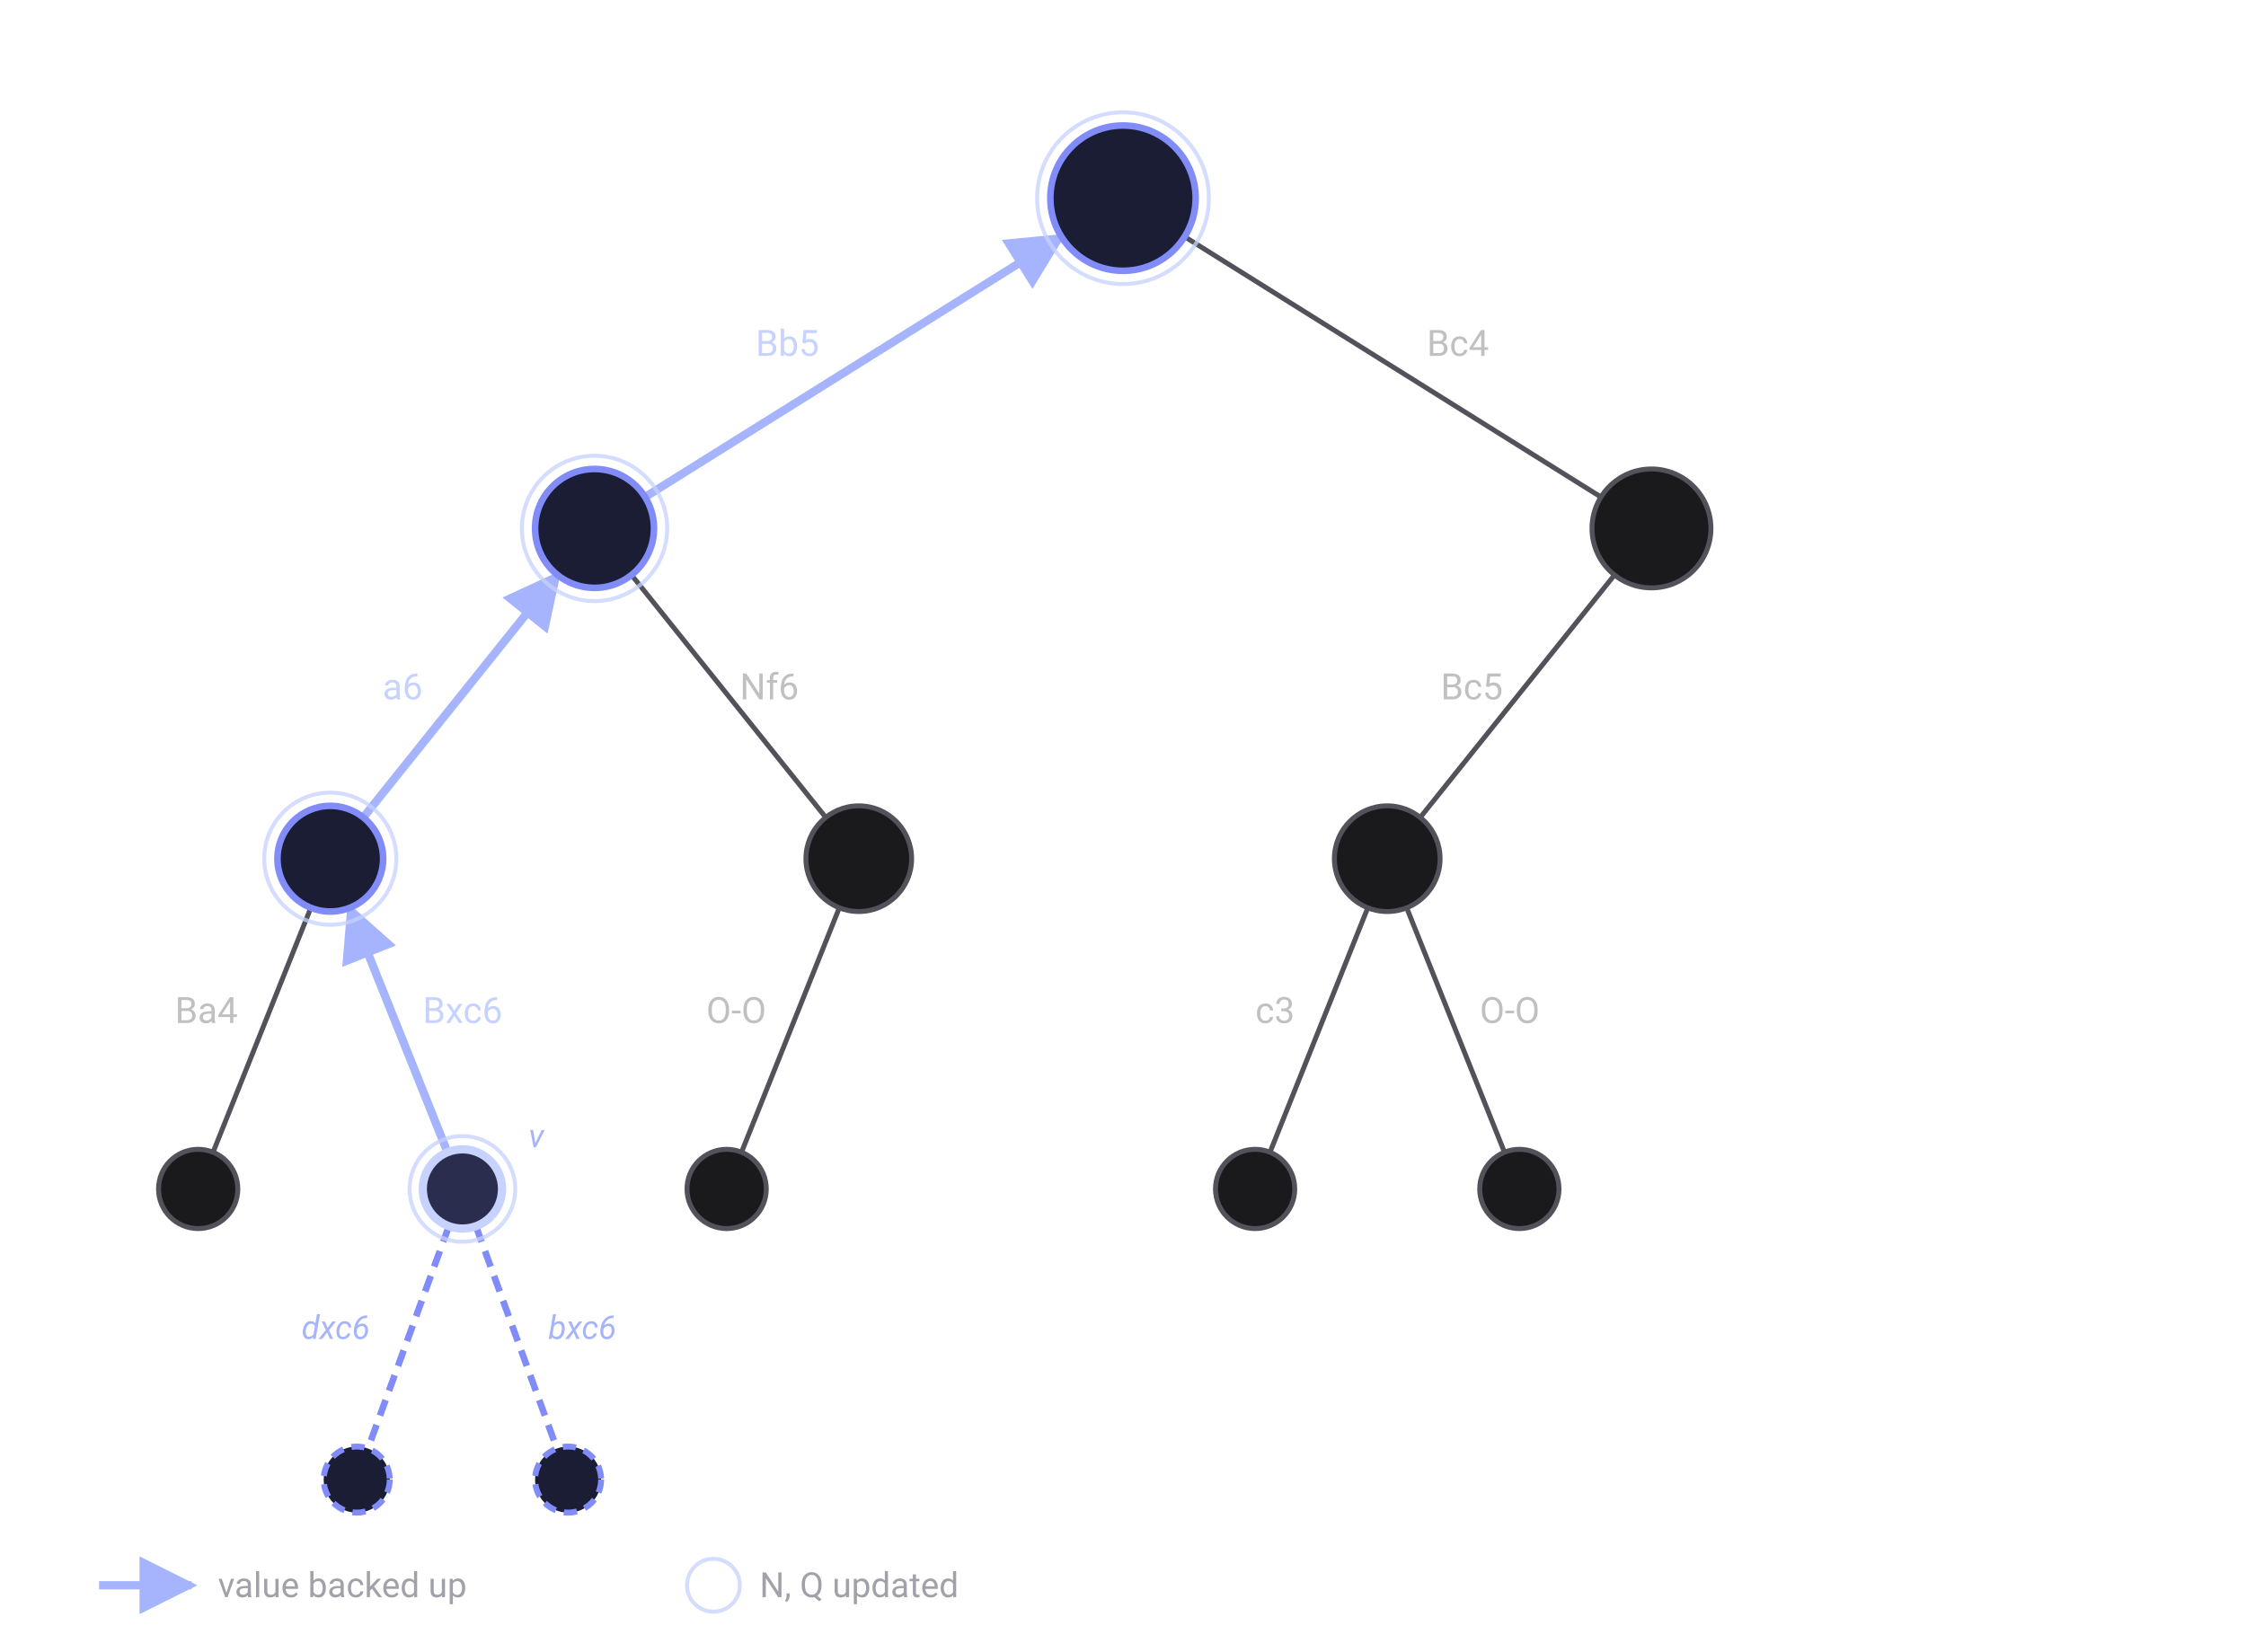
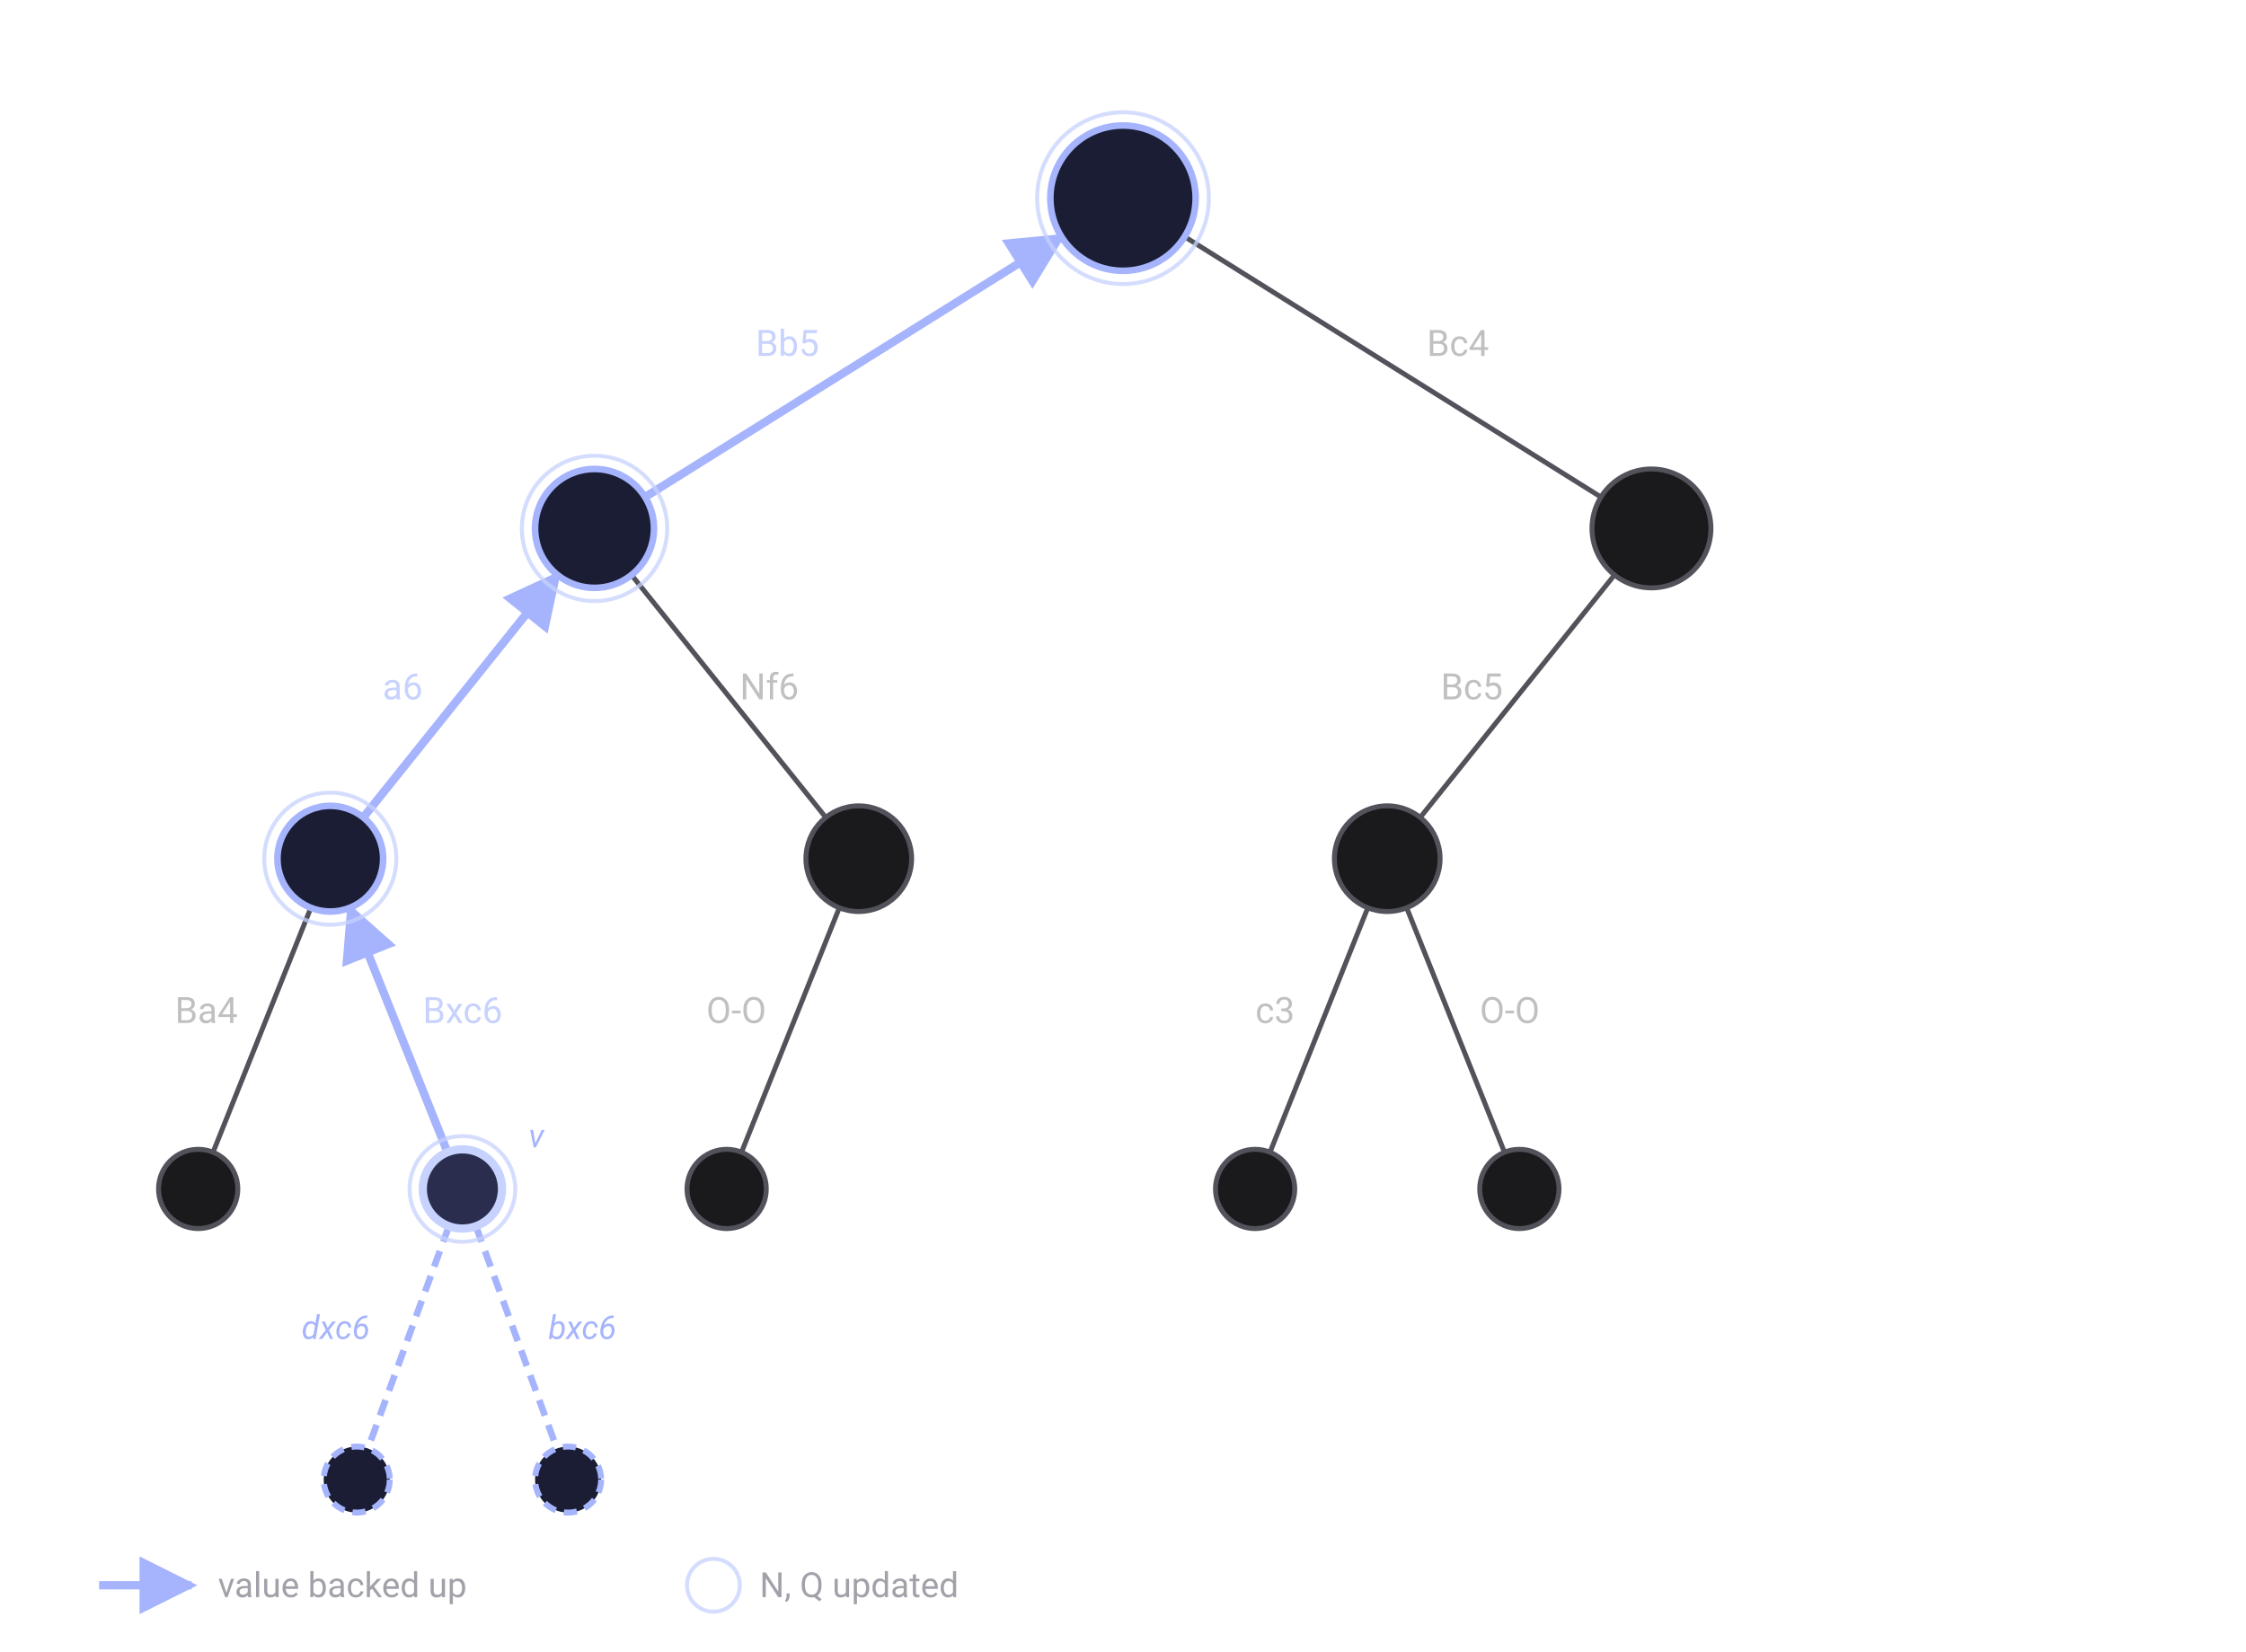
<svg xmlns="http://www.w3.org/2000/svg" width="680" height="500" viewBox="0 0 680 500" role="img" data-themed="true">
  <defs>
    <marker id="bak" viewBox="0 0 10 10" refX="9" refY="5" markerWidth="7" markerHeight="7" orient="auto">
      <path d="M0,0 L10,5 L0,10 z" fill="#a5b4fc" />
    </marker>
  </defs>
  <style>
    /* Dark-first palette; light-mode overrides live in style.css */
    text { font-family:"Fira Sans",-apple-system,"Segoe UI",Roboto,Helvetica,Arial,sans-serif; font-size:11px; font-weight:400; }
    .mv{ fill:#c0c0c0; } .mvp{ fill:#c7d2fe; } .tag{ fill:#a5b4fc; font-size:10px; font-style:italic; }
    .edge{ stroke:#52525b; stroke-width:1.5; fill:none; }
    .edgeback{ stroke:#a5b4fc; stroke-width:2.5; fill:none; }
-     .edgenew{ stroke:#818cf8; stroke-width:2; stroke-dasharray:5 3; fill:none; }
+     .edgenew{ stroke:#a5b4fc; stroke-width:2; stroke-dasharray:5 3; fill:none; }
    .node{ fill:#1a1a1d; stroke:#52525b; stroke-width:1.5; }
-     .nodep{ fill:#1a1d33; stroke:#818cf8; stroke-width:2; }
-     .nodenew{ fill:#1a1d33; stroke:#818cf8; stroke-width:1.8; stroke-dasharray:4 2.5; }
+     .nodep{ fill:#1a1d33; stroke:#a5b4fc; stroke-width:2; }
+     .nodenew{ fill:#1a1d33; stroke:#a5b4fc; stroke-width:1.8; stroke-dasharray:4 2.5; }
    .leaf{ fill:#2a2d4d; stroke:#c7d2fe; stroke-width:2.5; }
    .ring{ fill:none; stroke:#c7d2fe; stroke-width:1.2; opacity:0.75; }
    .title{ fill:#e4e4e7; font-size:15px; font-weight:600; }
    .cap{ fill:#a1a1aa; font-size:11.5px; } .lgd{ fill:#a1a1aa; font-size:10.5px; }
  </style>
  <line class="edge" x1="358.7" y1="71.7" x2="484.7" y2="150.5" />
  <line class="edge" x1="191.2" y1="174.1" x2="250.0" y2="247.5" />
  <line class="edge" x1="488.8" y1="174.1" x2="430.0" y2="247.5" />
  <line class="edge" x1="94.1" y1="274.9" x2="64.5" y2="348.9" />
  <line class="edge" x1="254.1" y1="274.9" x2="224.5" y2="348.9" />
  <line class="edge" x1="414.1" y1="274.9" x2="384.5" y2="348.9" />
  <line class="edge" x1="425.9" y1="274.9" x2="455.5" y2="348.9" />
  <line class="edgenew" x1="135.9" y1="371.3" x2="111.4" y2="438.6" />
  <line class="edgenew" x1="144.1" y1="371.3" x2="168.6" y2="438.6" />
  <line class="edgeback" x1="135.5" y1="348.9" x2="105.9" y2="274.9" marker-end="url(#bak)" />
  <line class="edgeback" x1="110.0" y1="247.5" x2="168.8" y2="174.1" marker-end="url(#bak)" />
  <line class="edgeback" x1="195.3" y1="150.5" x2="321.3" y2="71.7" marker-end="url(#bak)" />
  <circle class="ring" cx="340" cy="60" r="26" />
  <circle class="ring" cx="180" cy="160" r="22" />
  <circle class="ring" cx="100" cy="260" r="20" />
  <circle class="ring" cx="140" cy="360" r="16" />
  <circle class="nodep" cx="340" cy="60" r="22" />
  <circle class="nodep" cx="180" cy="160" r="18" />
  <circle class="node" cx="500" cy="160" r="18" />
  <circle class="nodep" cx="100" cy="260" r="16" />
  <circle class="node" cx="260" cy="260" r="16" />
  <circle class="node" cx="420" cy="260" r="16" />
  <circle class="node" cx="60" cy="360" r="12" />
  <circle class="leaf" cx="140" cy="360" r="12" />
  <circle class="node" cx="220" cy="360" r="12" />
  <circle class="node" cx="380" cy="360" r="12" />
  <circle class="node" cx="460" cy="360" r="12" />
  <circle class="nodenew" cx="108" cy="448" r="10" />
  <circle class="nodenew" cx="172" cy="448" r="10" />
  <text class="mvp" x="248" y="104" text-anchor="end" dominant-baseline="central">Bb5</text>
  <text class="mv" x="432" y="104" text-anchor="start" dominant-baseline="central">Bc4</text>
  <text class="mvp" x="128" y="208" text-anchor="end" dominant-baseline="central">a6</text>
  <text class="mv" x="224" y="208" text-anchor="start" dominant-baseline="central">Nf6</text>
  <text class="mv" x="455" y="208" text-anchor="end" dominant-baseline="central">Bc5</text>
  <text class="mv" x="72" y="306" text-anchor="end" dominant-baseline="central">Ba4</text>
  <text class="mvp" x="128" y="306" text-anchor="start" dominant-baseline="central">Bxc6</text>
  <text class="mv" x="232" y="306" text-anchor="end" dominant-baseline="central">O-O</text>
  <text class="mv" x="392" y="306" text-anchor="end" dominant-baseline="central">c3</text>
  <text class="mv" x="448" y="306" text-anchor="start" dominant-baseline="central">O-O</text>
  <text class="tag" x="112" y="402" text-anchor="end" dominant-baseline="central">dxc6</text>
  <text class="tag" x="166" y="402" text-anchor="start" dominant-baseline="central">bxc6</text>
  <text class="tag" x="160" y="344" text-anchor="start" dominant-baseline="central">v</text>
  <line class="edgeback" x1="30" y1="480" x2="58" y2="480" marker-end="url(#bak)" />
  <text class="lgd" x="66" y="480" dominant-baseline="central">value backed up</text>
  <circle class="ring" cx="216" cy="480" r="8" />
  <text class="lgd" x="230" y="480" dominant-baseline="central">N, Q updated</text>
</svg>
